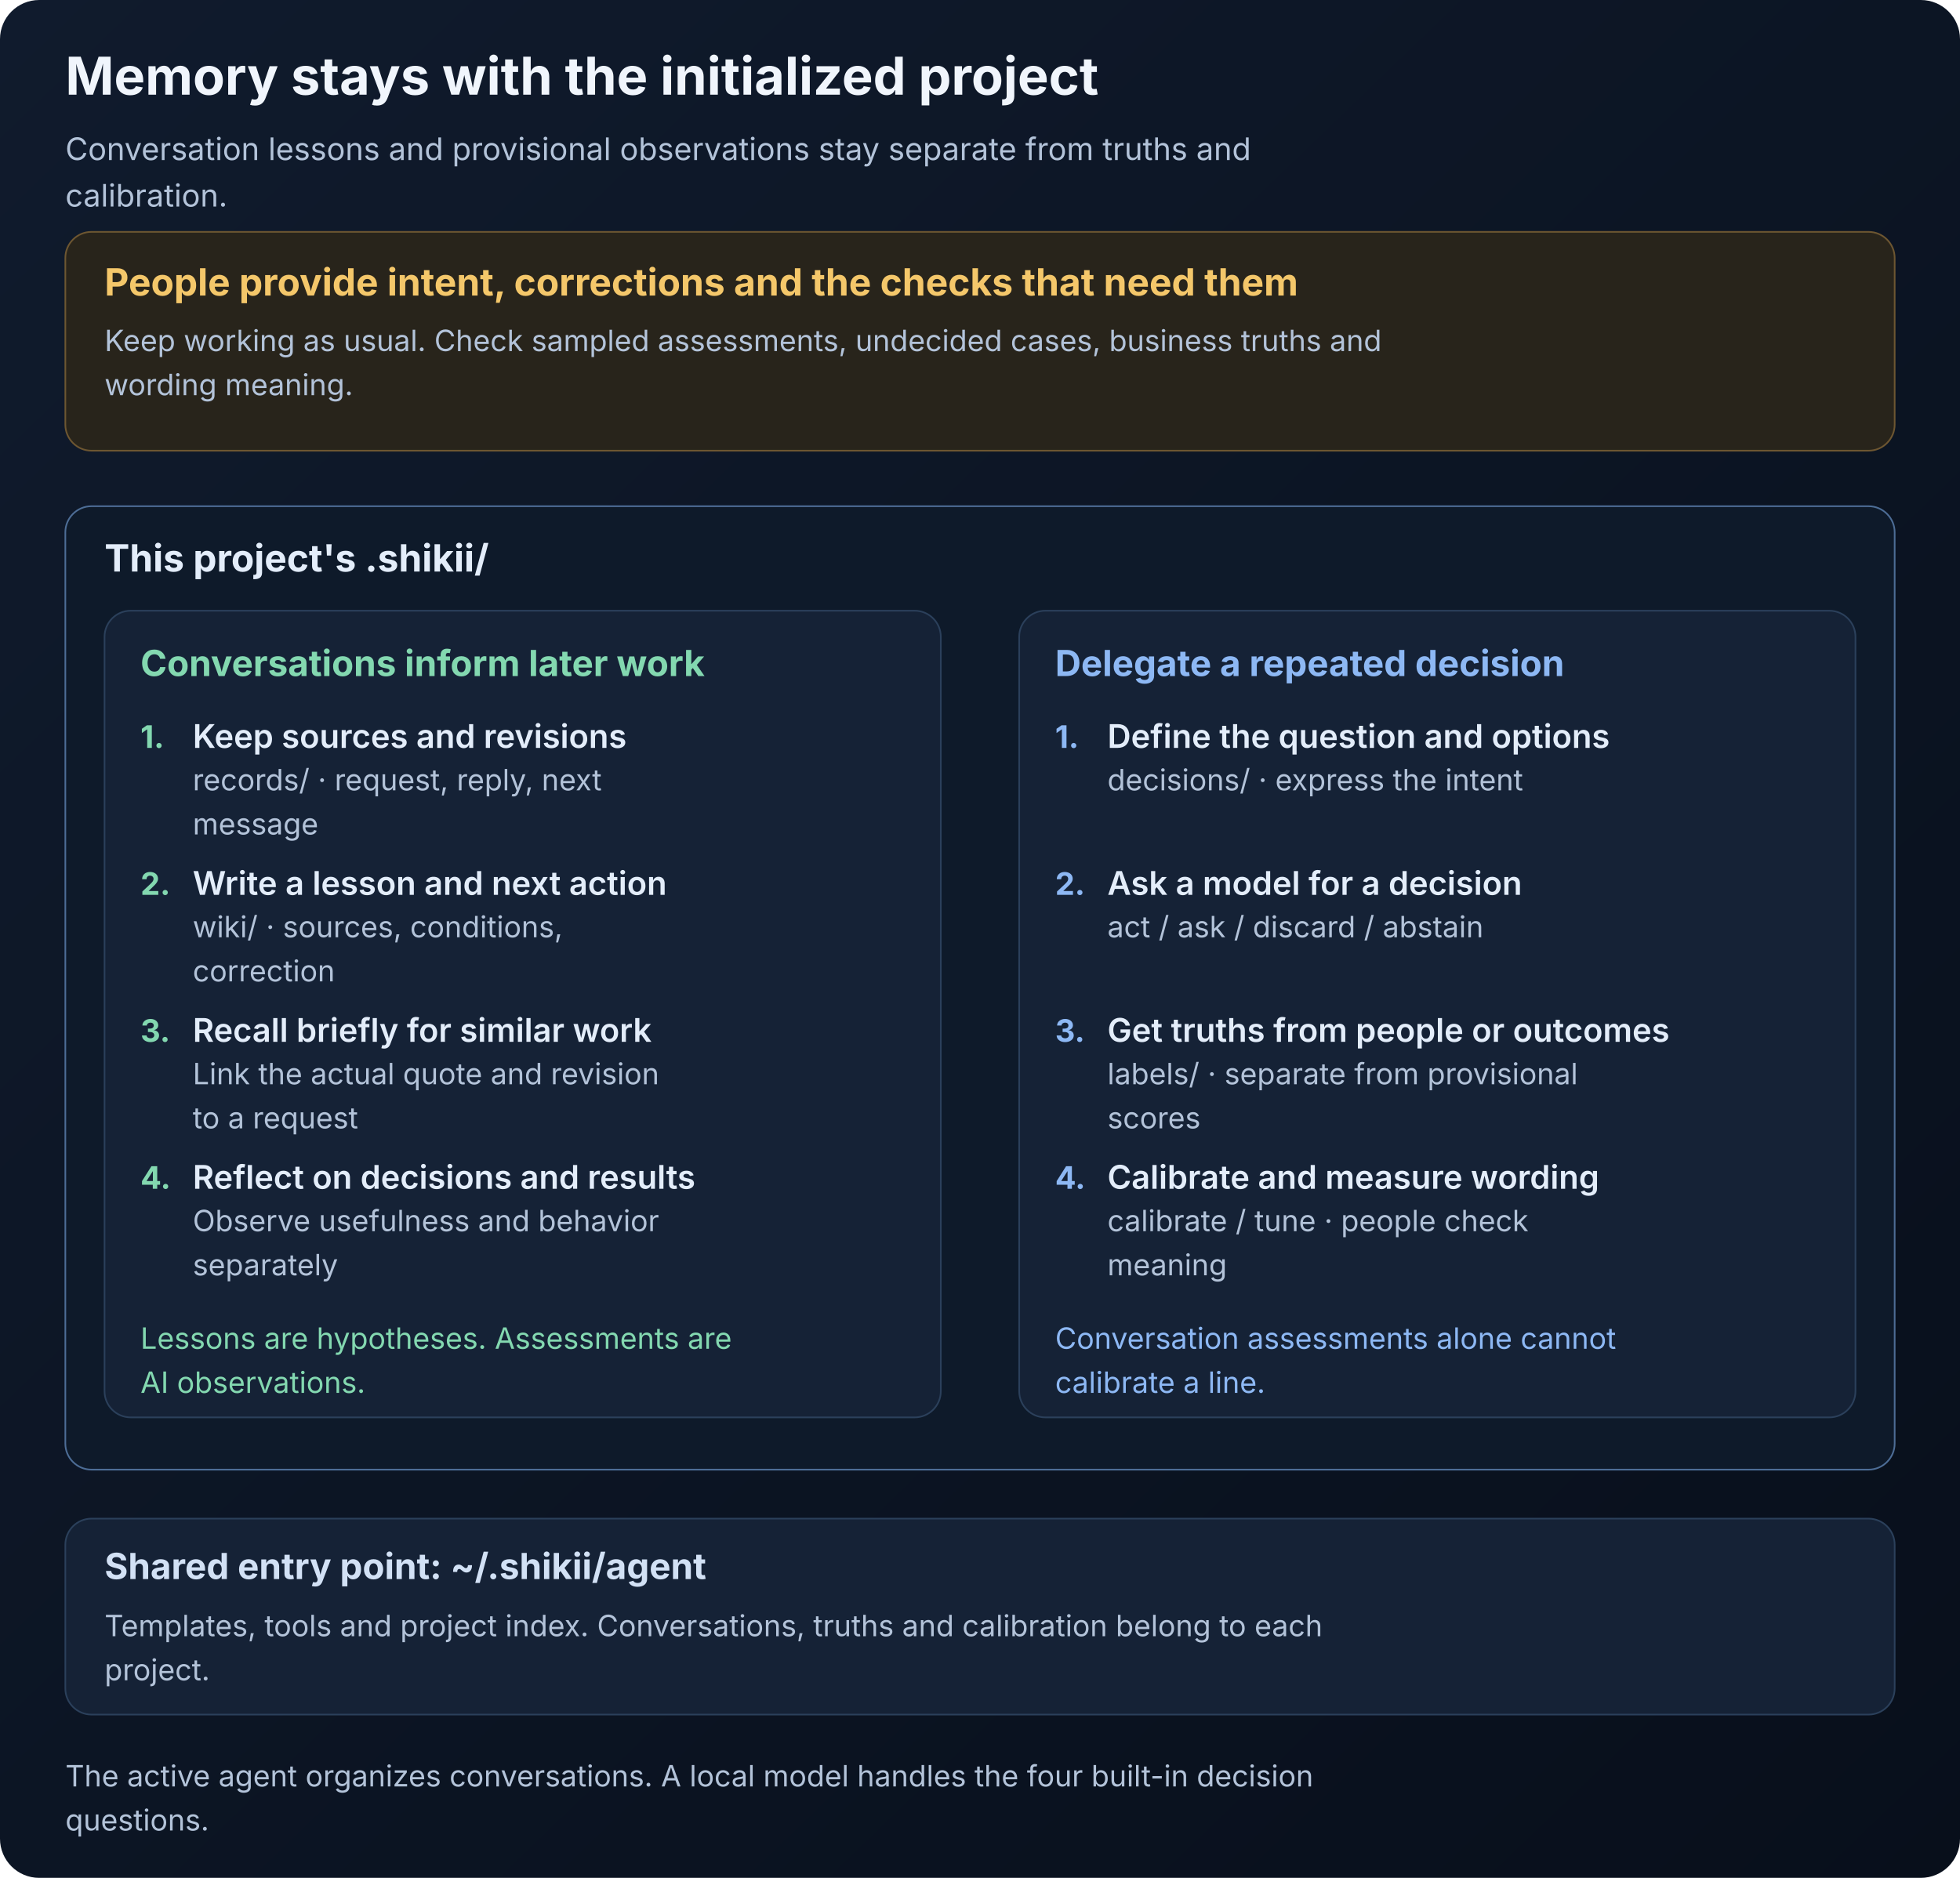
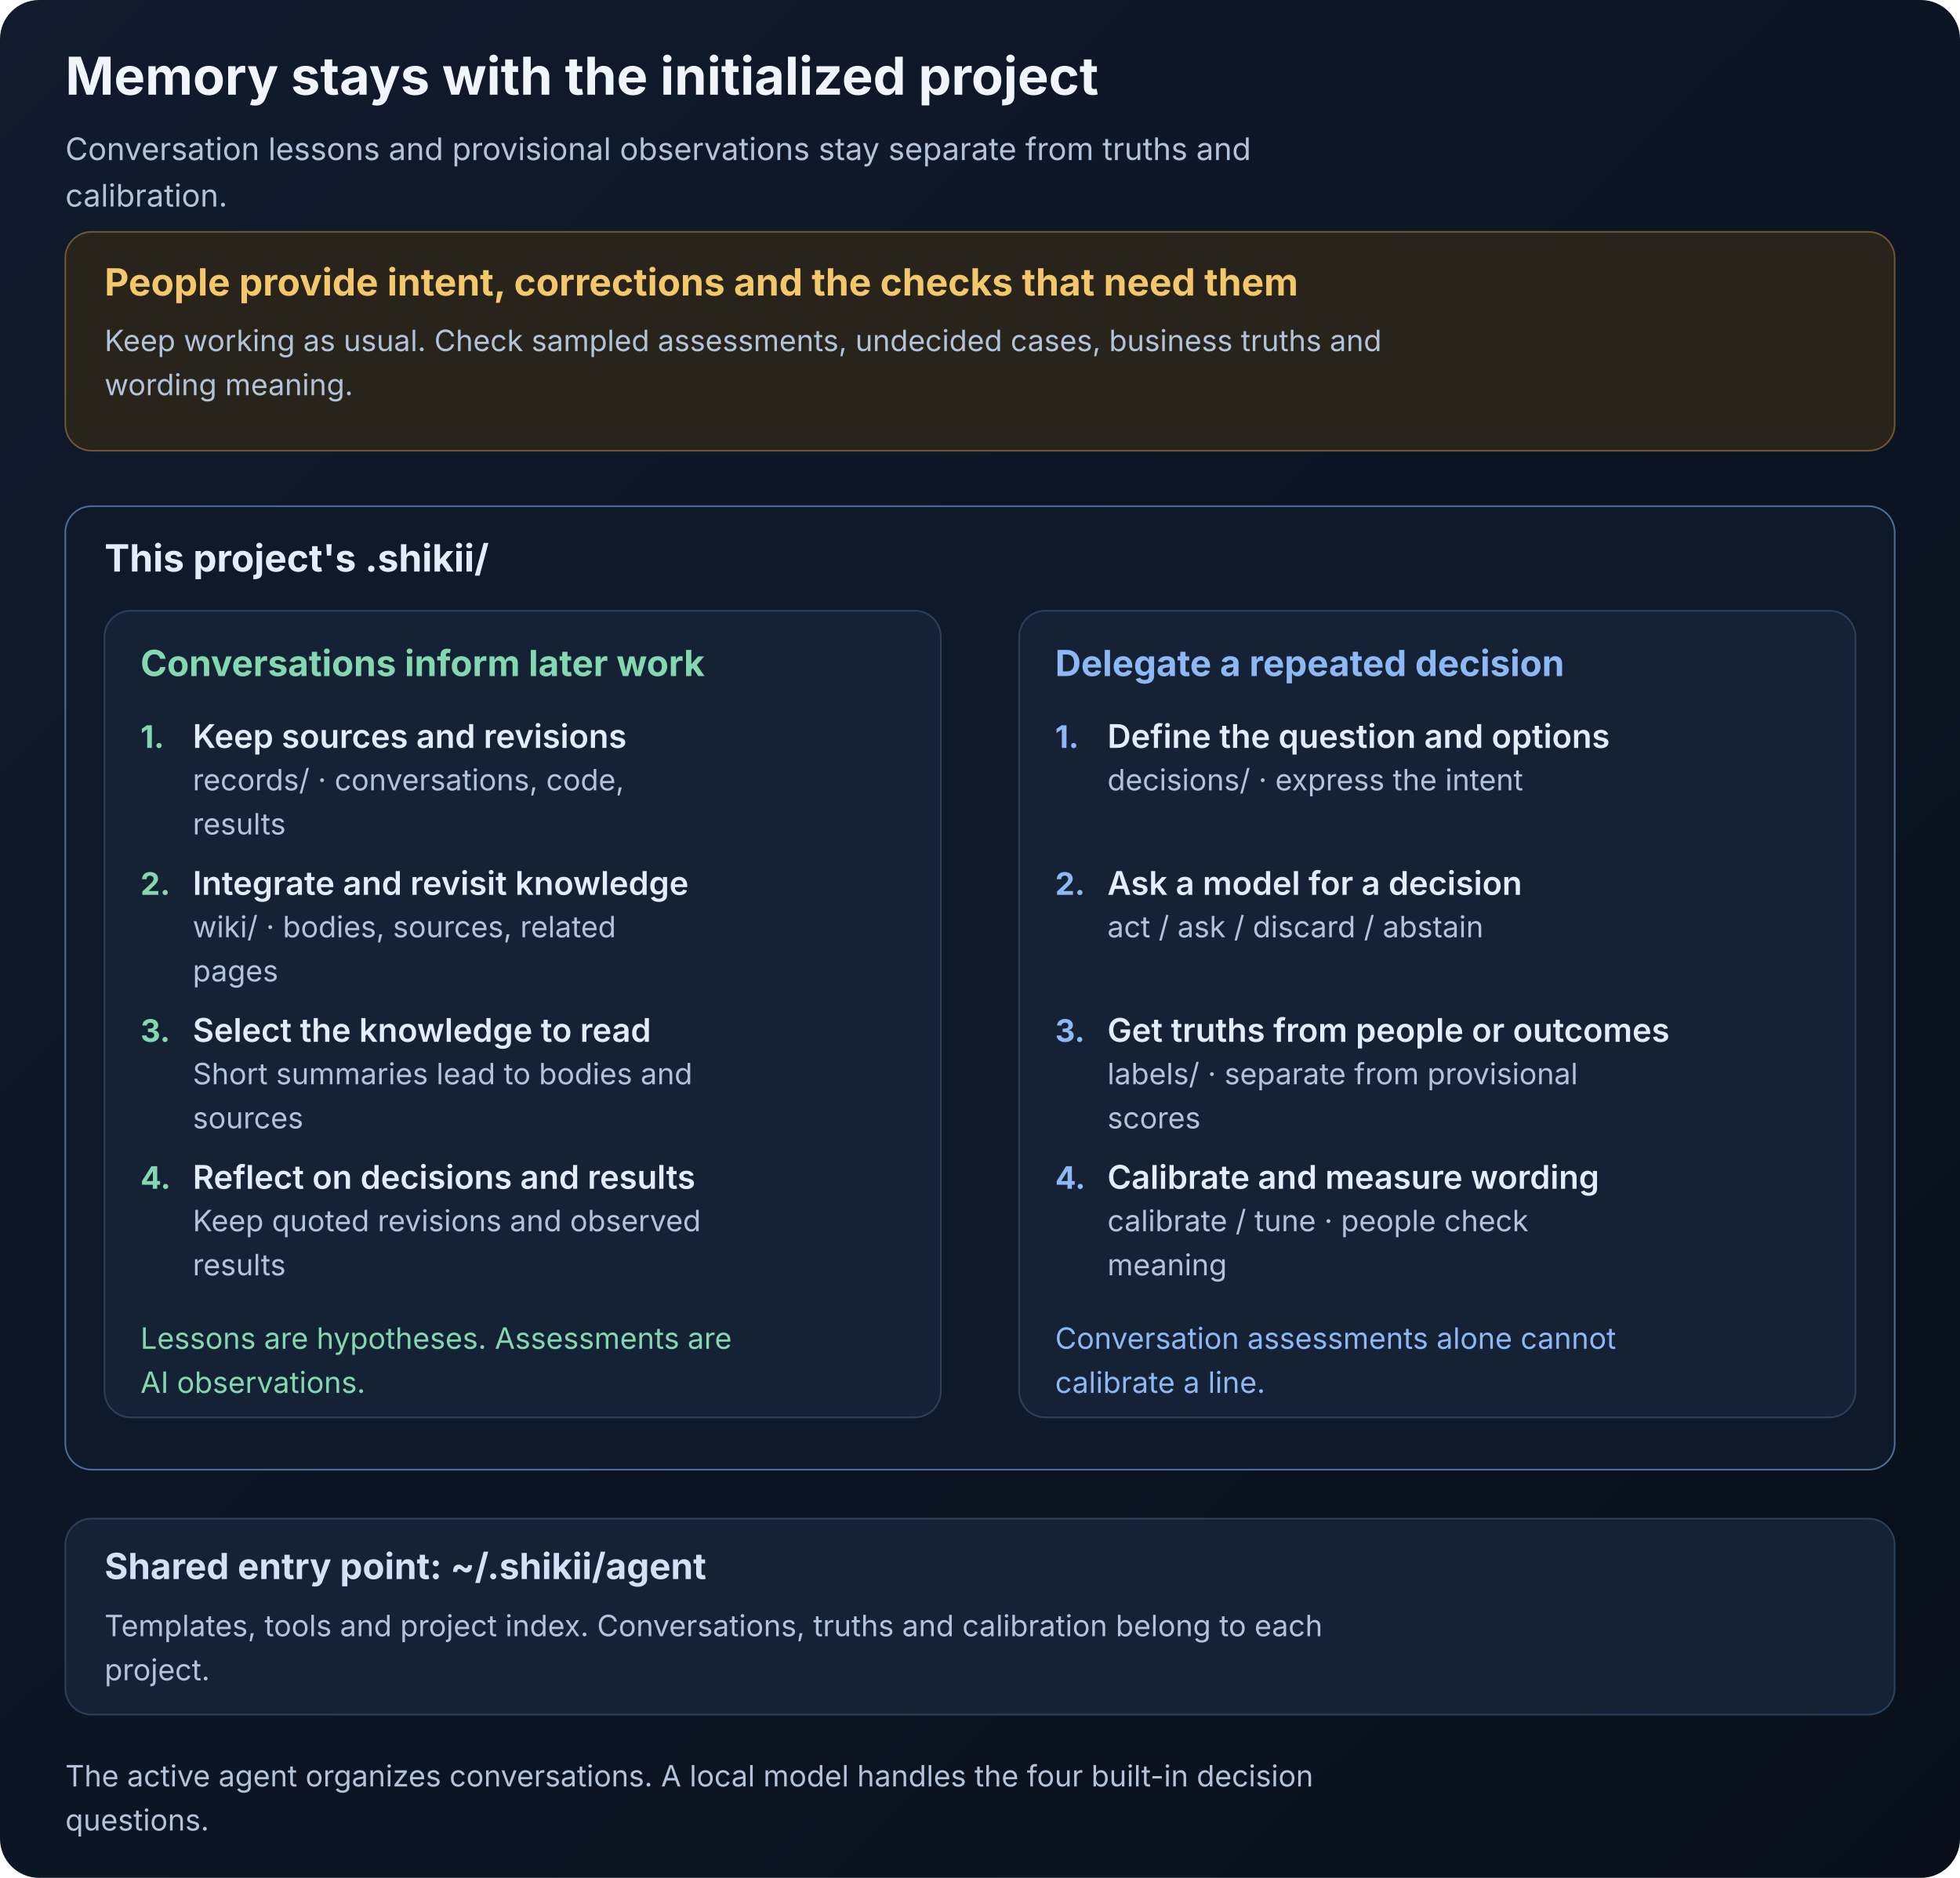
<svg xmlns="http://www.w3.org/2000/svg" width="1200" height="1150" viewBox="0 0 1200 1150" role="img" aria-labelledby="title desc" lang="en" font-family="-apple-system, BlinkMacSystemFont, 'Hiragino Sans', 'Noto Sans JP', 'Segoe UI', sans-serif">
  <defs>
    <linearGradient id="bg" x2="1" y2="1">
      <stop stop-color="#101b2d" />
      <stop offset="1" stop-color="#080f1b" />
    </linearGradient>
    <marker id="arrow" viewBox="0 0 10 10" refX="9" refY="5" markerWidth="7" markerHeight="7" orient="auto">
      <path d="M 0 0 L 10 5 L 0 10" fill="none" stroke="#7d93af" stroke-width="1.5" />
    </marker>
  </defs>
  <rect width="1200" height="1150" rx="24" fill="url(#bg)" />
  <text x="40" y="58" font-size="32" font-weight="700" fill="#f0f5fc">Memory stays with the initialized project</text>
  <text x="40" y="98" font-size="19" font-weight="400" fill="#b3c3d9">Conversation lessons and provisional observations stay separate from truths and</text>
  <text x="40" y="126.5" font-size="19" font-weight="400" fill="#b3c3d9">calibration.</text>
  <rect x="40" y="142" width="1120" height="134" rx="16" fill="#28241b" stroke="#6d5631" />
  <text x="64" y="181" font-size="23" font-weight="700" fill="#f4c76a">People provide intent, corrections and the checks that need them</text>
  <text x="64" y="215" font-size="18" font-weight="400" fill="#b3c3d9">Keep working as usual. Check sampled assessments, undecided cases, business truths and</text>
  <text x="64" y="242.0" font-size="18" font-weight="400" fill="#b3c3d9">wording meaning.</text>
  <rect x="40" y="310" width="1120" height="590" rx="16" fill="#0e1a2a" stroke="#4d6d96" />
  <text x="64" y="350" font-size="23" font-weight="700" fill="#e3edfa">This project's .shikii/</text>
  <rect x="64" y="374" width="512" height="494" rx="16" fill="#152236" stroke="#2b405b" />
  <text x="86" y="414" font-size="22" font-weight="700" fill="#83d8b0">Conversations inform later work</text>
  <text x="86" y="458" font-size="19" font-weight="700" fill="#83d8b0">1.</text>
  <text x="118" y="458" font-size="20" font-weight="600" fill="#e3edfa">Keep sources and revisions</text>
-   <text x="118" y="484" font-size="18" font-weight="400" fill="#b3c3d9">records/ · request, reply, next</text>
-   <text x="118" y="511.0" font-size="18" font-weight="400" fill="#b3c3d9">message</text>
+   <text x="118" y="484" font-size="18" font-weight="400" fill="#b3c3d9">records/ · conversations, code,</text>
+   <text x="118" y="511.0" font-size="18" font-weight="400" fill="#b3c3d9">results</text>
  <text x="86" y="548" font-size="19" font-weight="700" fill="#83d8b0">2.</text>
-   <text x="118" y="548" font-size="20" font-weight="600" fill="#e3edfa">Write a lesson and next action</text>
-   <text x="118" y="574" font-size="18" font-weight="400" fill="#b3c3d9">wiki/ · sources, conditions,</text>
-   <text x="118" y="601.0" font-size="18" font-weight="400" fill="#b3c3d9">correction</text>
+   <text x="118" y="548" font-size="20" font-weight="600" fill="#e3edfa">Integrate and revisit knowledge</text>
+   <text x="118" y="574" font-size="18" font-weight="400" fill="#b3c3d9">wiki/ · bodies, sources, related</text>
+   <text x="118" y="601.0" font-size="18" font-weight="400" fill="#b3c3d9">pages</text>
  <text x="86" y="638" font-size="19" font-weight="700" fill="#83d8b0">3.</text>
-   <text x="118" y="638" font-size="20" font-weight="600" fill="#e3edfa">Recall briefly for similar work</text>
-   <text x="118" y="664" font-size="18" font-weight="400" fill="#b3c3d9">Link the actual quote and revision</text>
-   <text x="118" y="691.0" font-size="18" font-weight="400" fill="#b3c3d9">to a request</text>
+   <text x="118" y="638" font-size="20" font-weight="600" fill="#e3edfa">Select the knowledge to read</text>
+   <text x="118" y="664" font-size="18" font-weight="400" fill="#b3c3d9">Short summaries lead to bodies and</text>
+   <text x="118" y="691.0" font-size="18" font-weight="400" fill="#b3c3d9">sources</text>
  <text x="86" y="728" font-size="19" font-weight="700" fill="#83d8b0">4.</text>
  <text x="118" y="728" font-size="20" font-weight="600" fill="#e3edfa">Reflect on decisions and results</text>
-   <text x="118" y="754" font-size="18" font-weight="400" fill="#b3c3d9">Observe usefulness and behavior</text>
-   <text x="118" y="781.0" font-size="18" font-weight="400" fill="#b3c3d9">separately</text>
+   <text x="118" y="754" font-size="18" font-weight="400" fill="#b3c3d9">Keep quoted revisions and observed</text>
+   <text x="118" y="781.0" font-size="18" font-weight="400" fill="#b3c3d9">results</text>
  <text x="86" y="826" font-size="18" font-weight="400" fill="#83d8b0">Lessons are hypotheses. Assessments are</text>
  <text x="86" y="853.0" font-size="18" font-weight="400" fill="#83d8b0">AI observations.</text>
  <rect x="624" y="374" width="512" height="494" rx="16" fill="#152236" stroke="#2b405b" />
  <text x="646" y="414" font-size="22" font-weight="700" fill="#8db8f4">Delegate a repeated decision</text>
  <text x="646" y="458" font-size="19" font-weight="700" fill="#8db8f4">1.</text>
  <text x="678" y="458" font-size="20" font-weight="600" fill="#e3edfa">Define the question and options</text>
  <text x="678" y="484" font-size="18" font-weight="400" fill="#b3c3d9">decisions/ · express the intent</text>
  <text x="646" y="548" font-size="19" font-weight="700" fill="#8db8f4">2.</text>
  <text x="678" y="548" font-size="20" font-weight="600" fill="#e3edfa">Ask a model for a decision</text>
  <text x="678" y="574" font-size="18" font-weight="400" fill="#b3c3d9">act / ask / discard / abstain</text>
  <text x="646" y="638" font-size="19" font-weight="700" fill="#8db8f4">3.</text>
  <text x="678" y="638" font-size="20" font-weight="600" fill="#e3edfa">Get truths from people or outcomes</text>
  <text x="678" y="664" font-size="18" font-weight="400" fill="#b3c3d9">labels/ · separate from provisional</text>
  <text x="678" y="691.0" font-size="18" font-weight="400" fill="#b3c3d9">scores</text>
  <text x="646" y="728" font-size="19" font-weight="700" fill="#8db8f4">4.</text>
  <text x="678" y="728" font-size="20" font-weight="600" fill="#e3edfa">Calibrate and measure wording</text>
  <text x="678" y="754" font-size="18" font-weight="400" fill="#b3c3d9">calibrate / tune · people check</text>
  <text x="678" y="781.0" font-size="18" font-weight="400" fill="#b3c3d9">meaning</text>
  <text x="646" y="826" font-size="18" font-weight="400" fill="#8db8f4">Conversation assessments alone cannot</text>
  <text x="646" y="853.0" font-size="18" font-weight="400" fill="#8db8f4">calibrate a line.</text>
  <rect x="40" y="930" width="1120" height="120" rx="16" fill="#152236" stroke="#2b405b" />
  <text x="64" y="967" font-size="22" font-weight="700" fill="#d2e1f5">Shared entry point: ~/.shikii/agent</text>
  <text x="64" y="1002" font-size="18" font-weight="400" fill="#b3c3d9">Templates, tools and project index. Conversations, truths and calibration belong to each</text>
  <text x="64" y="1029.0" font-size="18" font-weight="400" fill="#b3c3d9">project.</text>
  <text x="40" y="1094" font-size="18" font-weight="400" fill="#b3c3d9">The active agent organizes conversations. A local model handles the four built-in decision</text>
  <text x="40" y="1121.0" font-size="18" font-weight="400" fill="#b3c3d9">questions.</text>
</svg>
